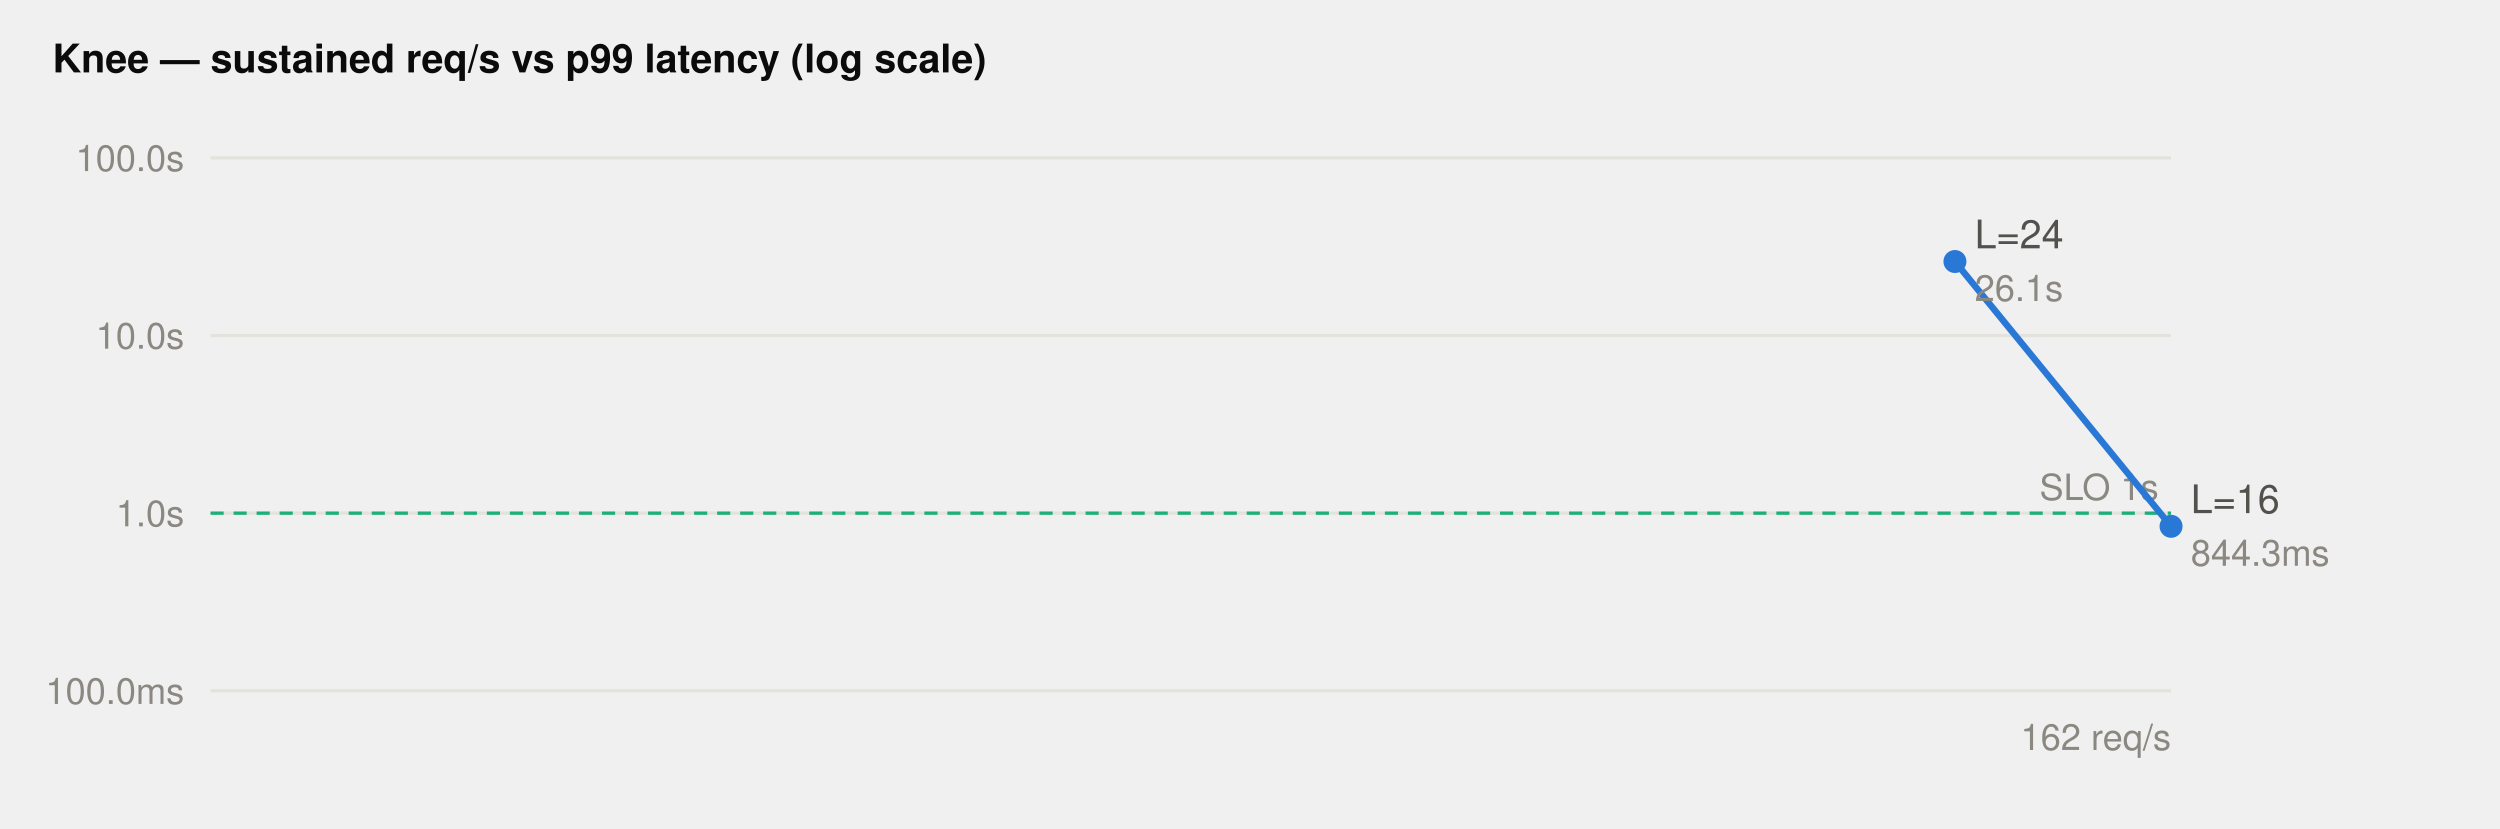
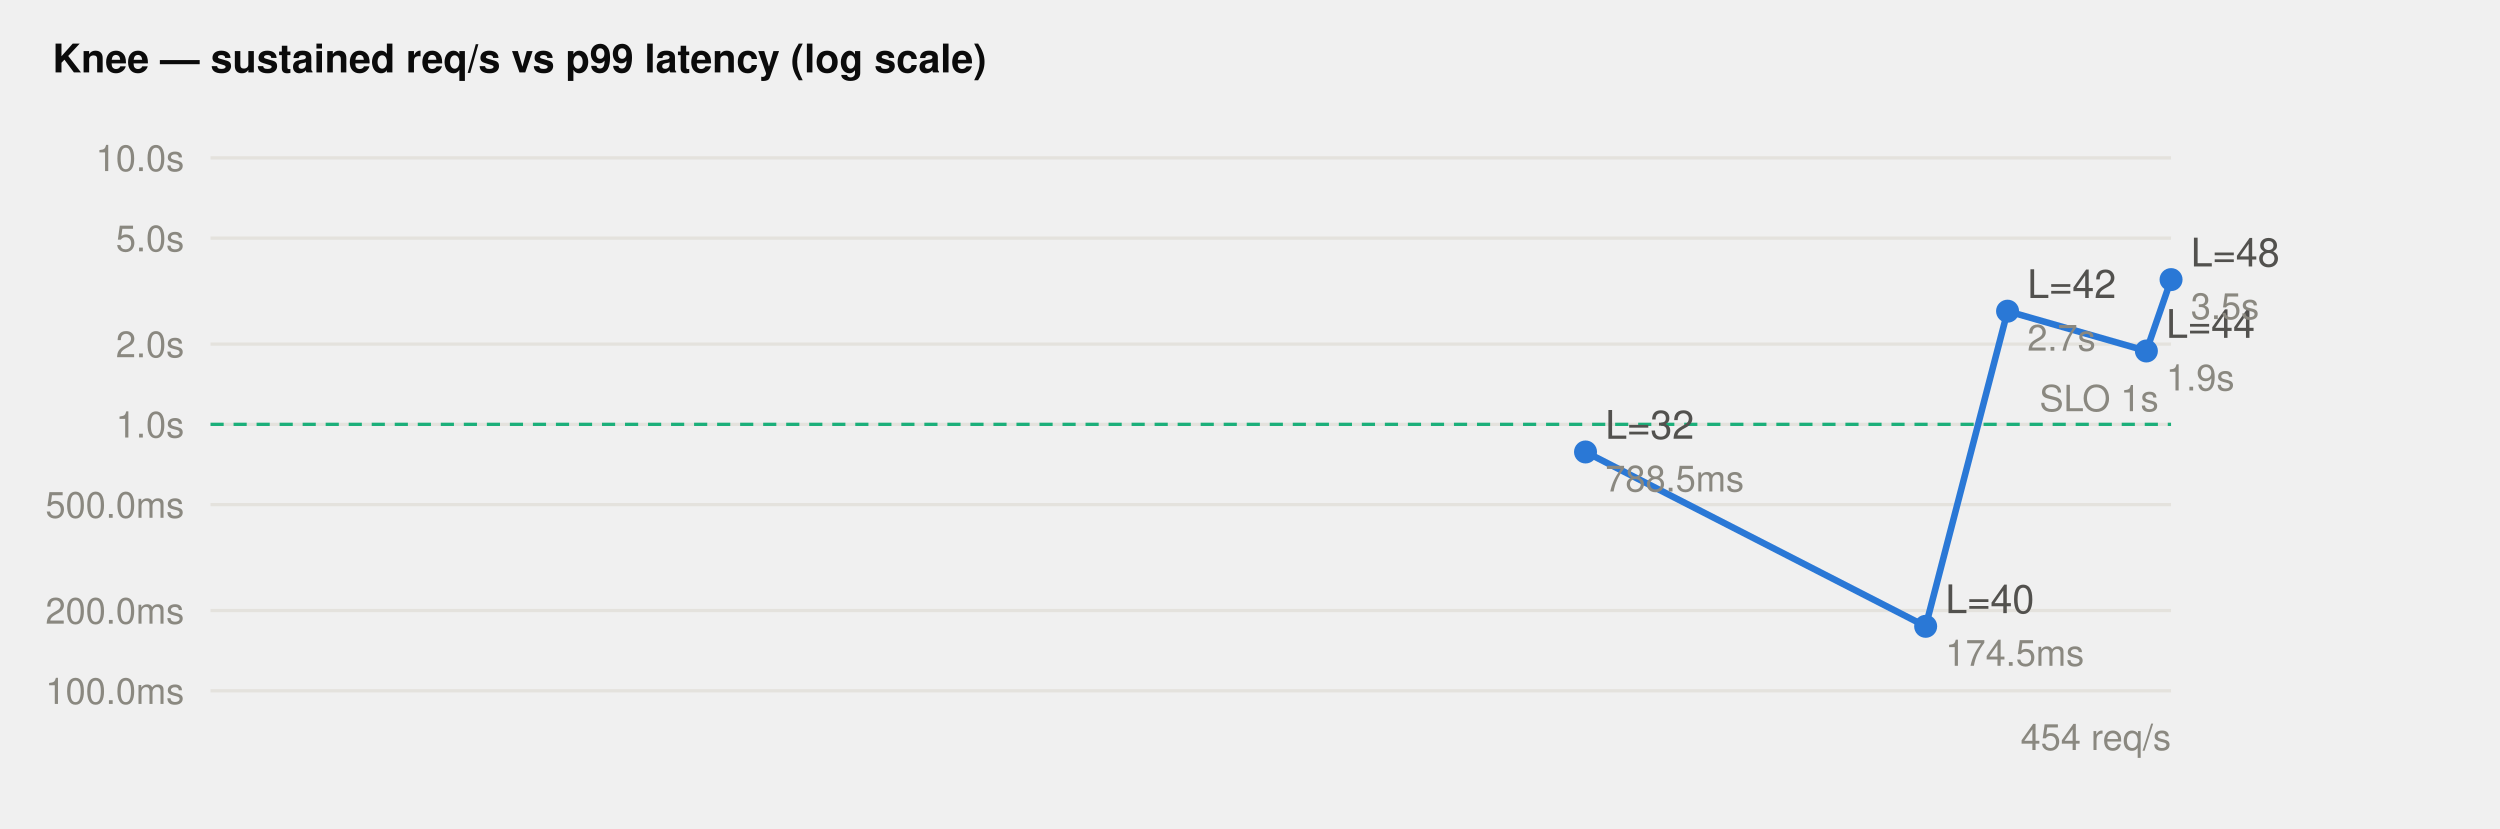
<svg xmlns="http://www.w3.org/2000/svg" viewBox="0 0 760 252" role="img" aria-label="Knee/saturation curve — sustained req/s vs p99 latency">
  <style>
text { fill: #52514e; font: 12px -apple-system, 'Segoe UI', Helvetica, Arial, sans-serif; }
.title { fill: #0b0b0b; font-weight: 600; }
.muted { fill: #8a8880; font-size: 11px; }
.grid { stroke: #e4e2dd; stroke-width: 1; }
.s1 { fill: #2a78d6; } .s1s { stroke: #2a78d6; }
.s2 { fill: #1baf7a; } .s2s { stroke: #1baf7a; }
@media (prefers-color-scheme: dark) {
text { fill: #c3c2b7; }
.title { fill: #ffffff; }
.muted { fill: #8f8e85; }
.grid { stroke: #3a3a38; }
.s1 { fill: #3987e5; } .s1s { stroke: #3987e5; }
.s2 { fill: #199e70; } .s2s { stroke: #199e70; }
}
</style>
  <text x="16" y="22" class="title">Knee — sustained req/s vs p99 latency (log scale)</text>
  <line class="grid" x1="64" y1="210.0" x2="660" y2="210.0" />
  <text class="muted" x="56.0" y="214.0" text-anchor="end">100.0ms</text>
-   <line class="grid" x1="64" y1="156.0" x2="660" y2="156.0" />
-   <text class="muted" x="56.0" y="160.0" text-anchor="end">1.0s</text>
-   <line class="grid" x1="64" y1="102.0" x2="660" y2="102.0" />
-   <text class="muted" x="56.0" y="106.0" text-anchor="end">10.0s</text>
+   <line class="grid" x1="64" y1="185.6" x2="660" y2="185.6" />
+   <text class="muted" x="56.0" y="189.6" text-anchor="end">200.0ms</text>
+   <line class="grid" x1="64" y1="153.4" x2="660" y2="153.4" />
+   <text class="muted" x="56.0" y="157.4" text-anchor="end">500.0ms</text>
+   <line class="grid" x1="64" y1="129.0" x2="660" y2="129.0" />
+   <text class="muted" x="56.0" y="133.0" text-anchor="end">1.0s</text>
+   <line class="grid" x1="64" y1="104.6" x2="660" y2="104.6" />
+   <text class="muted" x="56.0" y="108.6" text-anchor="end">2.0s</text>
+   <line class="grid" x1="64" y1="72.4" x2="660" y2="72.4" />
+   <text class="muted" x="56.0" y="76.4" text-anchor="end">5.0s</text>
  <line class="grid" x1="64" y1="48.0" x2="660" y2="48.0" />
-   <text class="muted" x="56.0" y="52.0" text-anchor="end">100.0s</text>
-   <line class="s2s" x1="64" y1="156.0" x2="660" y2="156.0" stroke-dasharray="4 3" />
-   <text class="muted" x="620.0" y="152.0">SLO 1s</text>
-   <text class="muted" x="660" y="228.0" text-anchor="end">162 req/s</text>
-   <polyline class="s1s" fill="none" stroke-width="2" points="660.0,160.0 594.3,79.5" />
-   <circle class="s1" cx="660.0" cy="160.0" r="3.5" />
-   <text x="666.0" y="156.0">L=16</text>
-   <text class="muted" x="666.0" y="172.0">844.3ms</text>
-   <circle class="s1" cx="594.3" cy="79.5" r="3.5" />
-   <text x="600.3" y="75.5">L=24</text>
-   <text class="muted" x="600.3" y="91.5">26.1s</text>
+   <text class="muted" x="56.0" y="52.0" text-anchor="end">10.0s</text>
+   <line class="s2s" x1="64" y1="129.0" x2="660" y2="129.0" stroke-dasharray="4 3" />
+   <text class="muted" x="620.0" y="125.0">SLO 1s</text>
+   <text class="muted" x="660" y="228.0" text-anchor="end">454 req/s</text>
+   <polyline class="s1s" fill="none" stroke-width="2" points="482.0,137.4 585.4,190.4 610.3,94.6 652.5,106.7 660.0,85.0" />
+   <circle class="s1" cx="482.0" cy="137.4" r="3.5" />
+   <text x="488.0" y="133.4">L=32</text>
+   <text class="muted" x="488.0" y="149.4">788.5ms</text>
+   <circle class="s1" cx="585.4" cy="190.4" r="3.5" />
+   <text x="591.4" y="186.4">L=40</text>
+   <text class="muted" x="591.4" y="202.4">174.5ms</text>
+   <circle class="s1" cx="610.3" cy="94.6" r="3.5" />
+   <text x="616.3" y="90.6">L=42</text>
+   <text class="muted" x="616.3" y="106.6">2.7s</text>
+   <circle class="s1" cx="652.5" cy="106.7" r="3.5" />
+   <text x="658.5" y="102.7">L=44</text>
+   <text class="muted" x="658.5" y="118.7">1.9s</text>
+   <circle class="s1" cx="660.0" cy="85.0" r="3.5" />
+   <text x="666.0" y="81.0">L=48</text>
+   <text class="muted" x="666.0" y="97.0">3.5s</text>
</svg>
